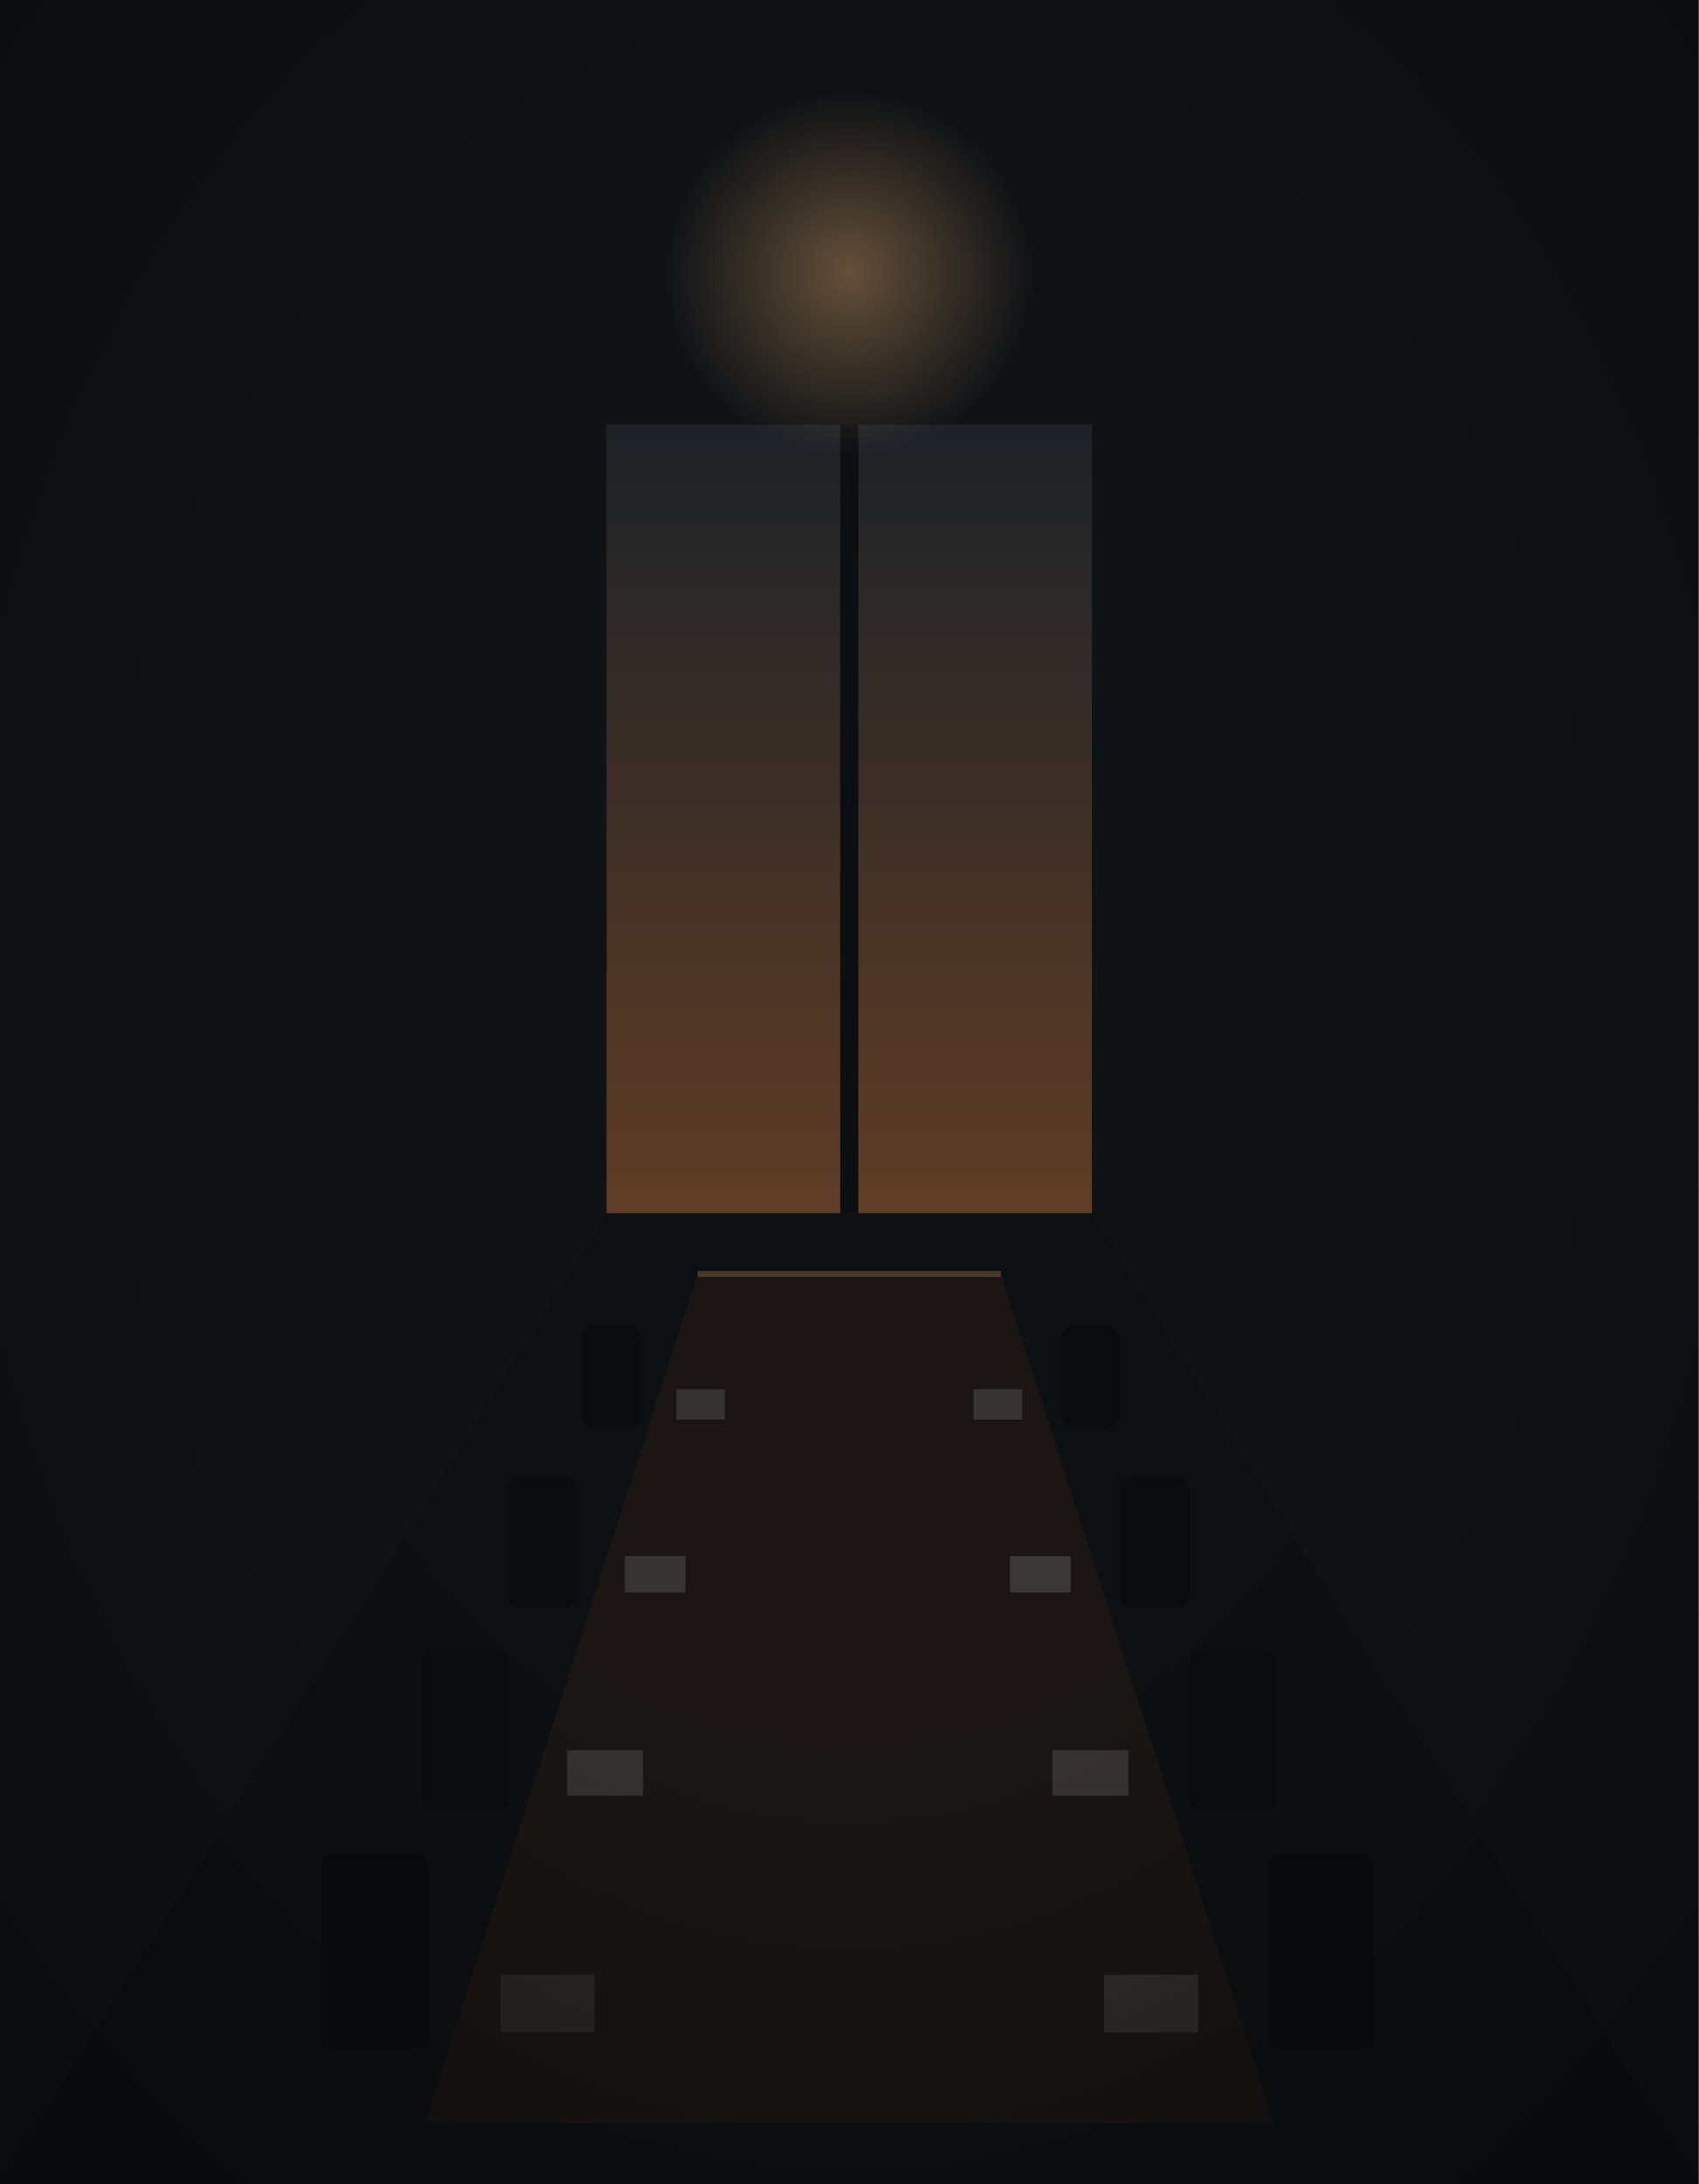
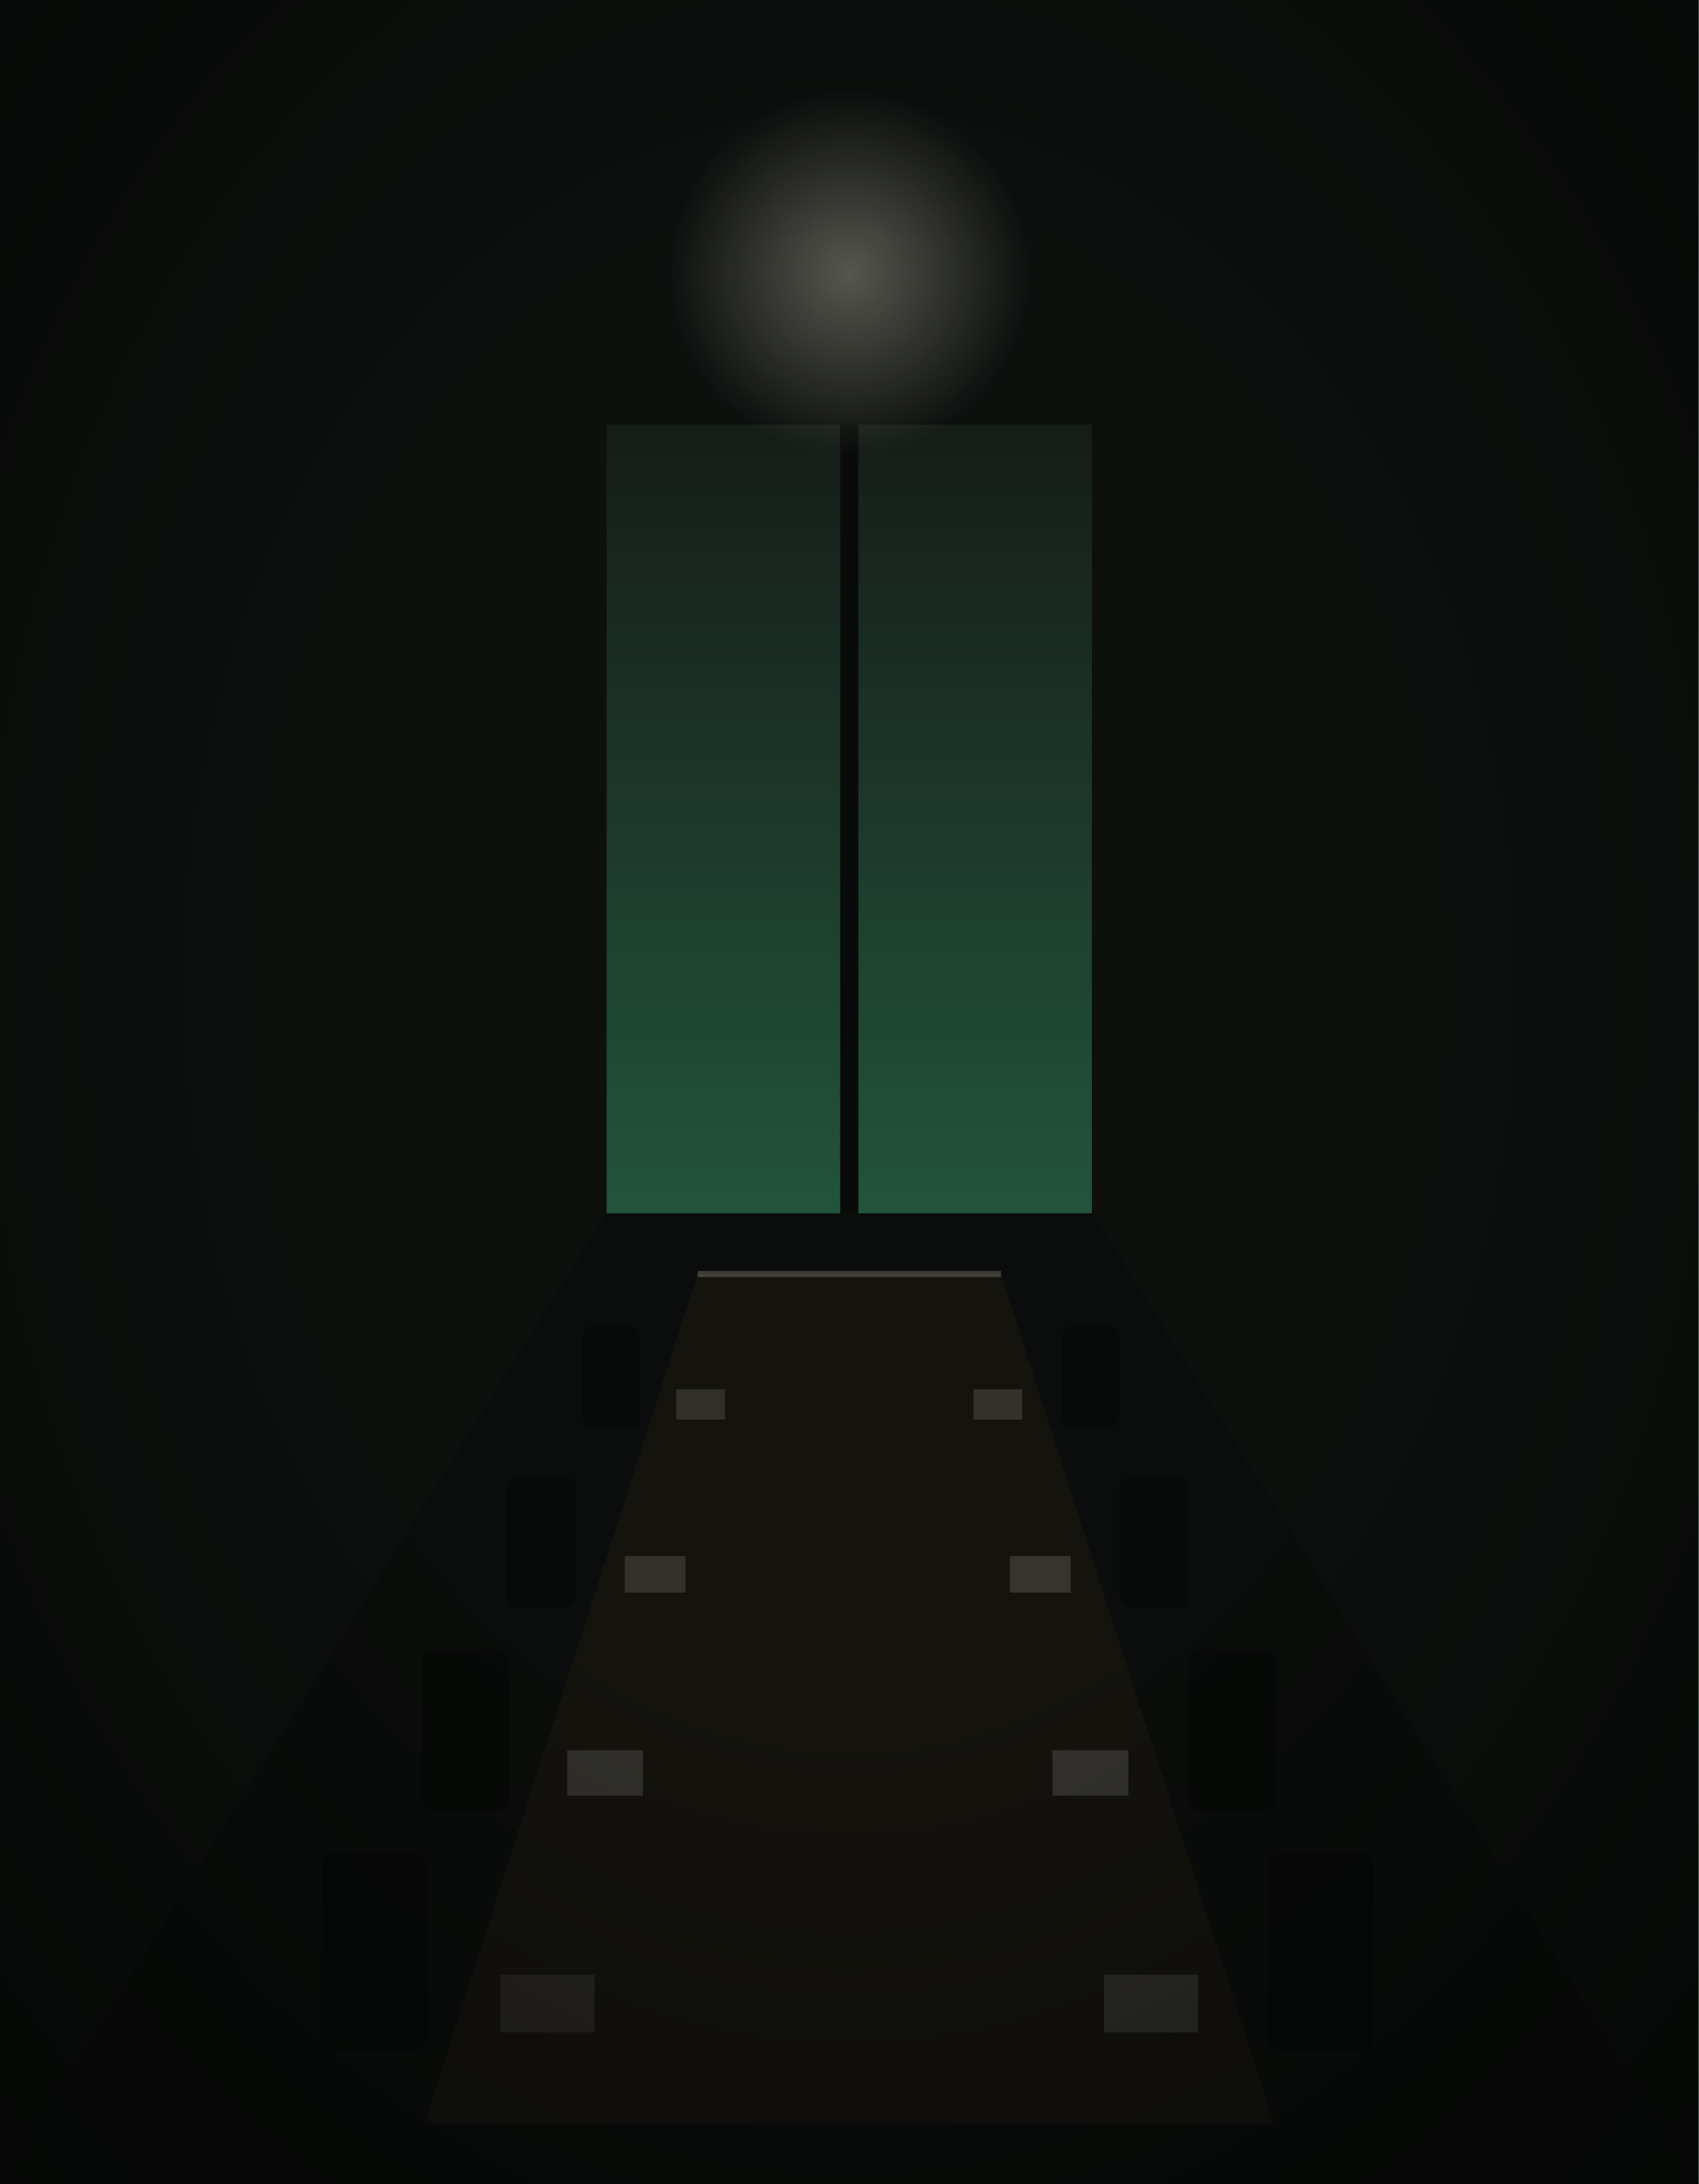
<svg xmlns="http://www.w3.org/2000/svg" viewBox="0 0 560 720" width="560" height="720" preserveAspectRatio="xMidYMid slice">
  <defs>
    <linearGradient id="sky" x1="0" y1="0" x2="0" y2="1">
-       <stop offset="0%" stop-color="#20262B" />
-       <stop offset="100%" stop-color="#7A4A2A" />
+       <stop offset="0%" stop-color="#1A211D" />
+       <stop offset="100%" stop-color="#2A6B4C" />
    </linearGradient>
    <radialGradient id="vig" cx="50%" cy="45%" r="75%">
      <stop offset="45%" stop-color="#000" stop-opacity="0" />
      <stop offset="100%" stop-color="#000" stop-opacity="0.65" />
    </radialGradient>
    <linearGradient id="glowUp" x1="0" y1="1" x2="0" y2="0">
-       <stop offset="0%" stop-color="#D9A36B" stop-opacity="0.35" />
-       <stop offset="100%" stop-color="#D9A36B" stop-opacity="0" />
+       <stop offset="0%" stop-color="#E6E1CF" stop-opacity="0.25" />
+       <stop offset="100%" stop-color="#E6E1CF" stop-opacity="0" />
    </linearGradient>
    <radialGradient id="lamp" cx="50%" cy="50%" r="50%">
-       <stop offset="0%" stop-color="#D9A36B" stop-opacity="0.55" />
-       <stop offset="100%" stop-color="#D9A36B" stop-opacity="0" />
+       <stop offset="0%" stop-color="#E6E1CF" stop-opacity="0.45" />
+       <stop offset="100%" stop-color="#E6E1CF" stop-opacity="0" />
    </radialGradient>
+     <linearGradient id="band" x1="0" y1="0" x2="0" y2="1">
+       <stop offset="0%" stop-color="#1F8A5F" stop-opacity="0" />
+       <stop offset="100%" stop-color="#1F8A5F" stop-opacity="0.3" />
+     </linearGradient>
  </defs>
  <rect width="560" height="720" fill="url(#sky)" />
-   <rect width="560" height="720" fill="#0F1214" />
+   <rect width="560" height="720" fill="#0D100E" />
  <rect x="200" y="140" width="160" height="260" fill="url(#sky)" />
-   <rect x="277" y="140" width="6" height="260" fill="#0A0C0E" />
-   <polygon points="200,400 360,400 560,720 0,720" fill="#0B0D0F" />
-   <polygon points="230,420 330,420 420,700 140,700" fill="#1D1611" />
-   <line x1="230" y1="420" x2="330" y2="420" stroke="#D9A36B" stroke-opacity="0.35" stroke-width="2" />
-   <rect x="192" y="437" width="19" height="34" rx="4" fill="#06080A" />
-   <rect x="350" y="437" width="19" height="34" rx="4" fill="#06080A" />
-   <rect x="223" y="458" width="16" height="10" fill="#F5F1EA" opacity="0.17" />
-   <rect x="321" y="458" width="16" height="10" fill="#F5F1EA" opacity="0.18" />
-   <rect x="167" y="487" width="23" height="43" rx="4" fill="#06080A" />
-   <rect x="369" y="487" width="23" height="43" rx="4" fill="#06080A" />
-   <rect x="206" y="513" width="20" height="12" fill="#F5F1EA" opacity="0.18" />
-   <rect x="333" y="513" width="20" height="12" fill="#F5F1EA" opacity="0.20" />
-   <rect x="139" y="544" width="29" height="53" rx="4" fill="#06080A" />
-   <rect x="392" y="544" width="29" height="53" rx="4" fill="#06080A" />
-   <rect x="187" y="577" width="25" height="15" fill="#F5F1EA" opacity="0.18" />
-   <rect x="347" y="577" width="25" height="15" fill="#F5F1EA" opacity="0.19" />
-   <rect x="106" y="611" width="35" height="65" rx="4" fill="#06080A" />
-   <rect x="418" y="611" width="35" height="65" rx="4" fill="#06080A" />
-   <rect x="165" y="651" width="31" height="19" fill="#F5F1EA" opacity="0.12" />
-   <rect x="364" y="651" width="31" height="19" fill="#F5F1EA" opacity="0.16" />
+   <rect x="277" y="140" width="6" height="260" fill="#080A09" />
+   <polygon points="200,400 360,400 560,720 0,720" fill="#0A0C0B" />
+   <polygon points="230,420 330,420 420,700 140,700" fill="#17140F" />
+   <line x1="230" y1="420" x2="330" y2="420" stroke="#E6E1CF" stroke-opacity="0.3" stroke-width="2" />
+   <rect x="192" y="437" width="19" height="34" rx="4" fill="#060807" />
+   <rect x="350" y="437" width="19" height="34" rx="4" fill="#060807" />
+   <rect x="223" y="458" width="16" height="10" fill="#F3F2ED" opacity="0.17" />
+   <rect x="321" y="458" width="16" height="10" fill="#F3F2ED" opacity="0.18" />
+   <rect x="167" y="487" width="23" height="43" rx="4" fill="#060807" />
+   <rect x="369" y="487" width="23" height="43" rx="4" fill="#060807" />
+   <rect x="206" y="513" width="20" height="12" fill="#F3F2ED" opacity="0.18" />
+   <rect x="333" y="513" width="20" height="12" fill="#F3F2ED" opacity="0.20" />
+   <rect x="139" y="544" width="29" height="53" rx="4" fill="#060807" />
+   <rect x="392" y="544" width="29" height="53" rx="4" fill="#060807" />
+   <rect x="187" y="577" width="25" height="15" fill="#F3F2ED" opacity="0.18" />
+   <rect x="347" y="577" width="25" height="15" fill="#F3F2ED" opacity="0.19" />
+   <rect x="106" y="611" width="35" height="65" rx="4" fill="#060807" />
+   <rect x="418" y="611" width="35" height="65" rx="4" fill="#060807" />
+   <rect x="165" y="651" width="31" height="19" fill="#F3F2ED" opacity="0.12" />
+   <rect x="364" y="651" width="31" height="19" fill="#F3F2ED" opacity="0.16" />
  <circle cx="280" cy="90" r="60" fill="url(#lamp)" />
  <rect width="560" height="720" fill="url(#vig)" />
-   <rect width="560" height="720" fill="#15191C" opacity="0.25" />
+   <rect width="560" height="720" fill="#0B0E0C" opacity="0.25" />
</svg>
